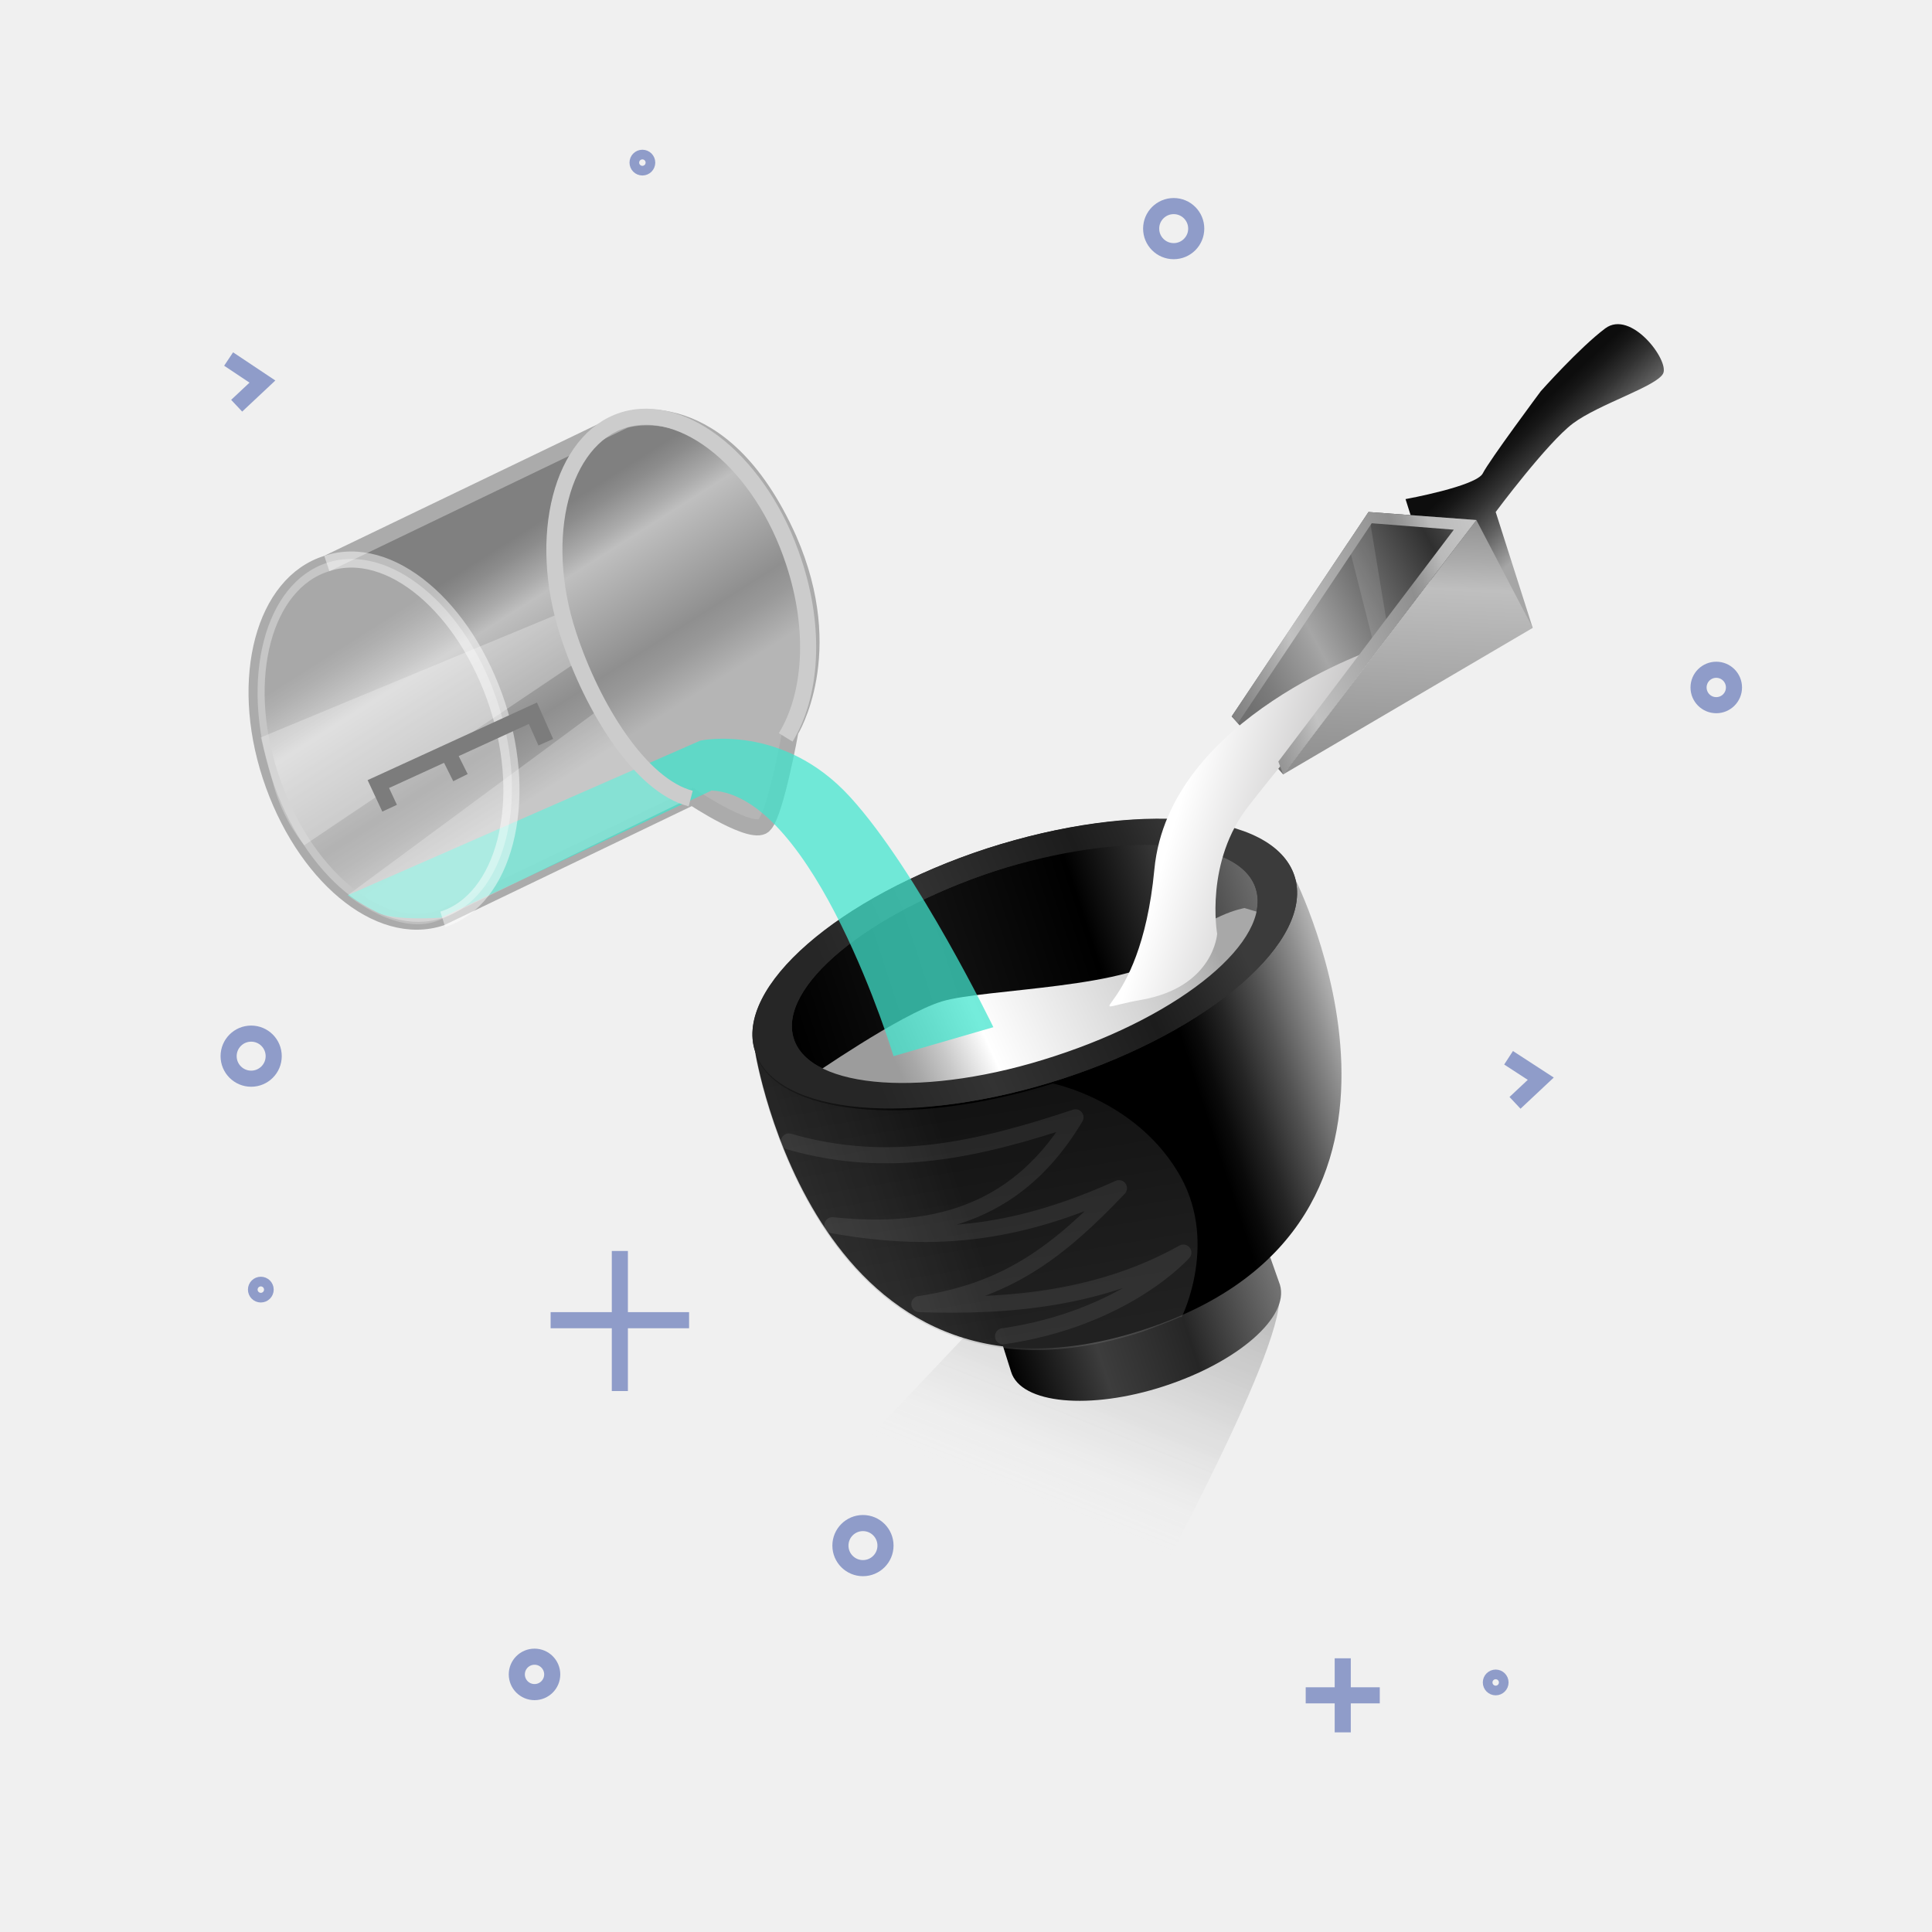
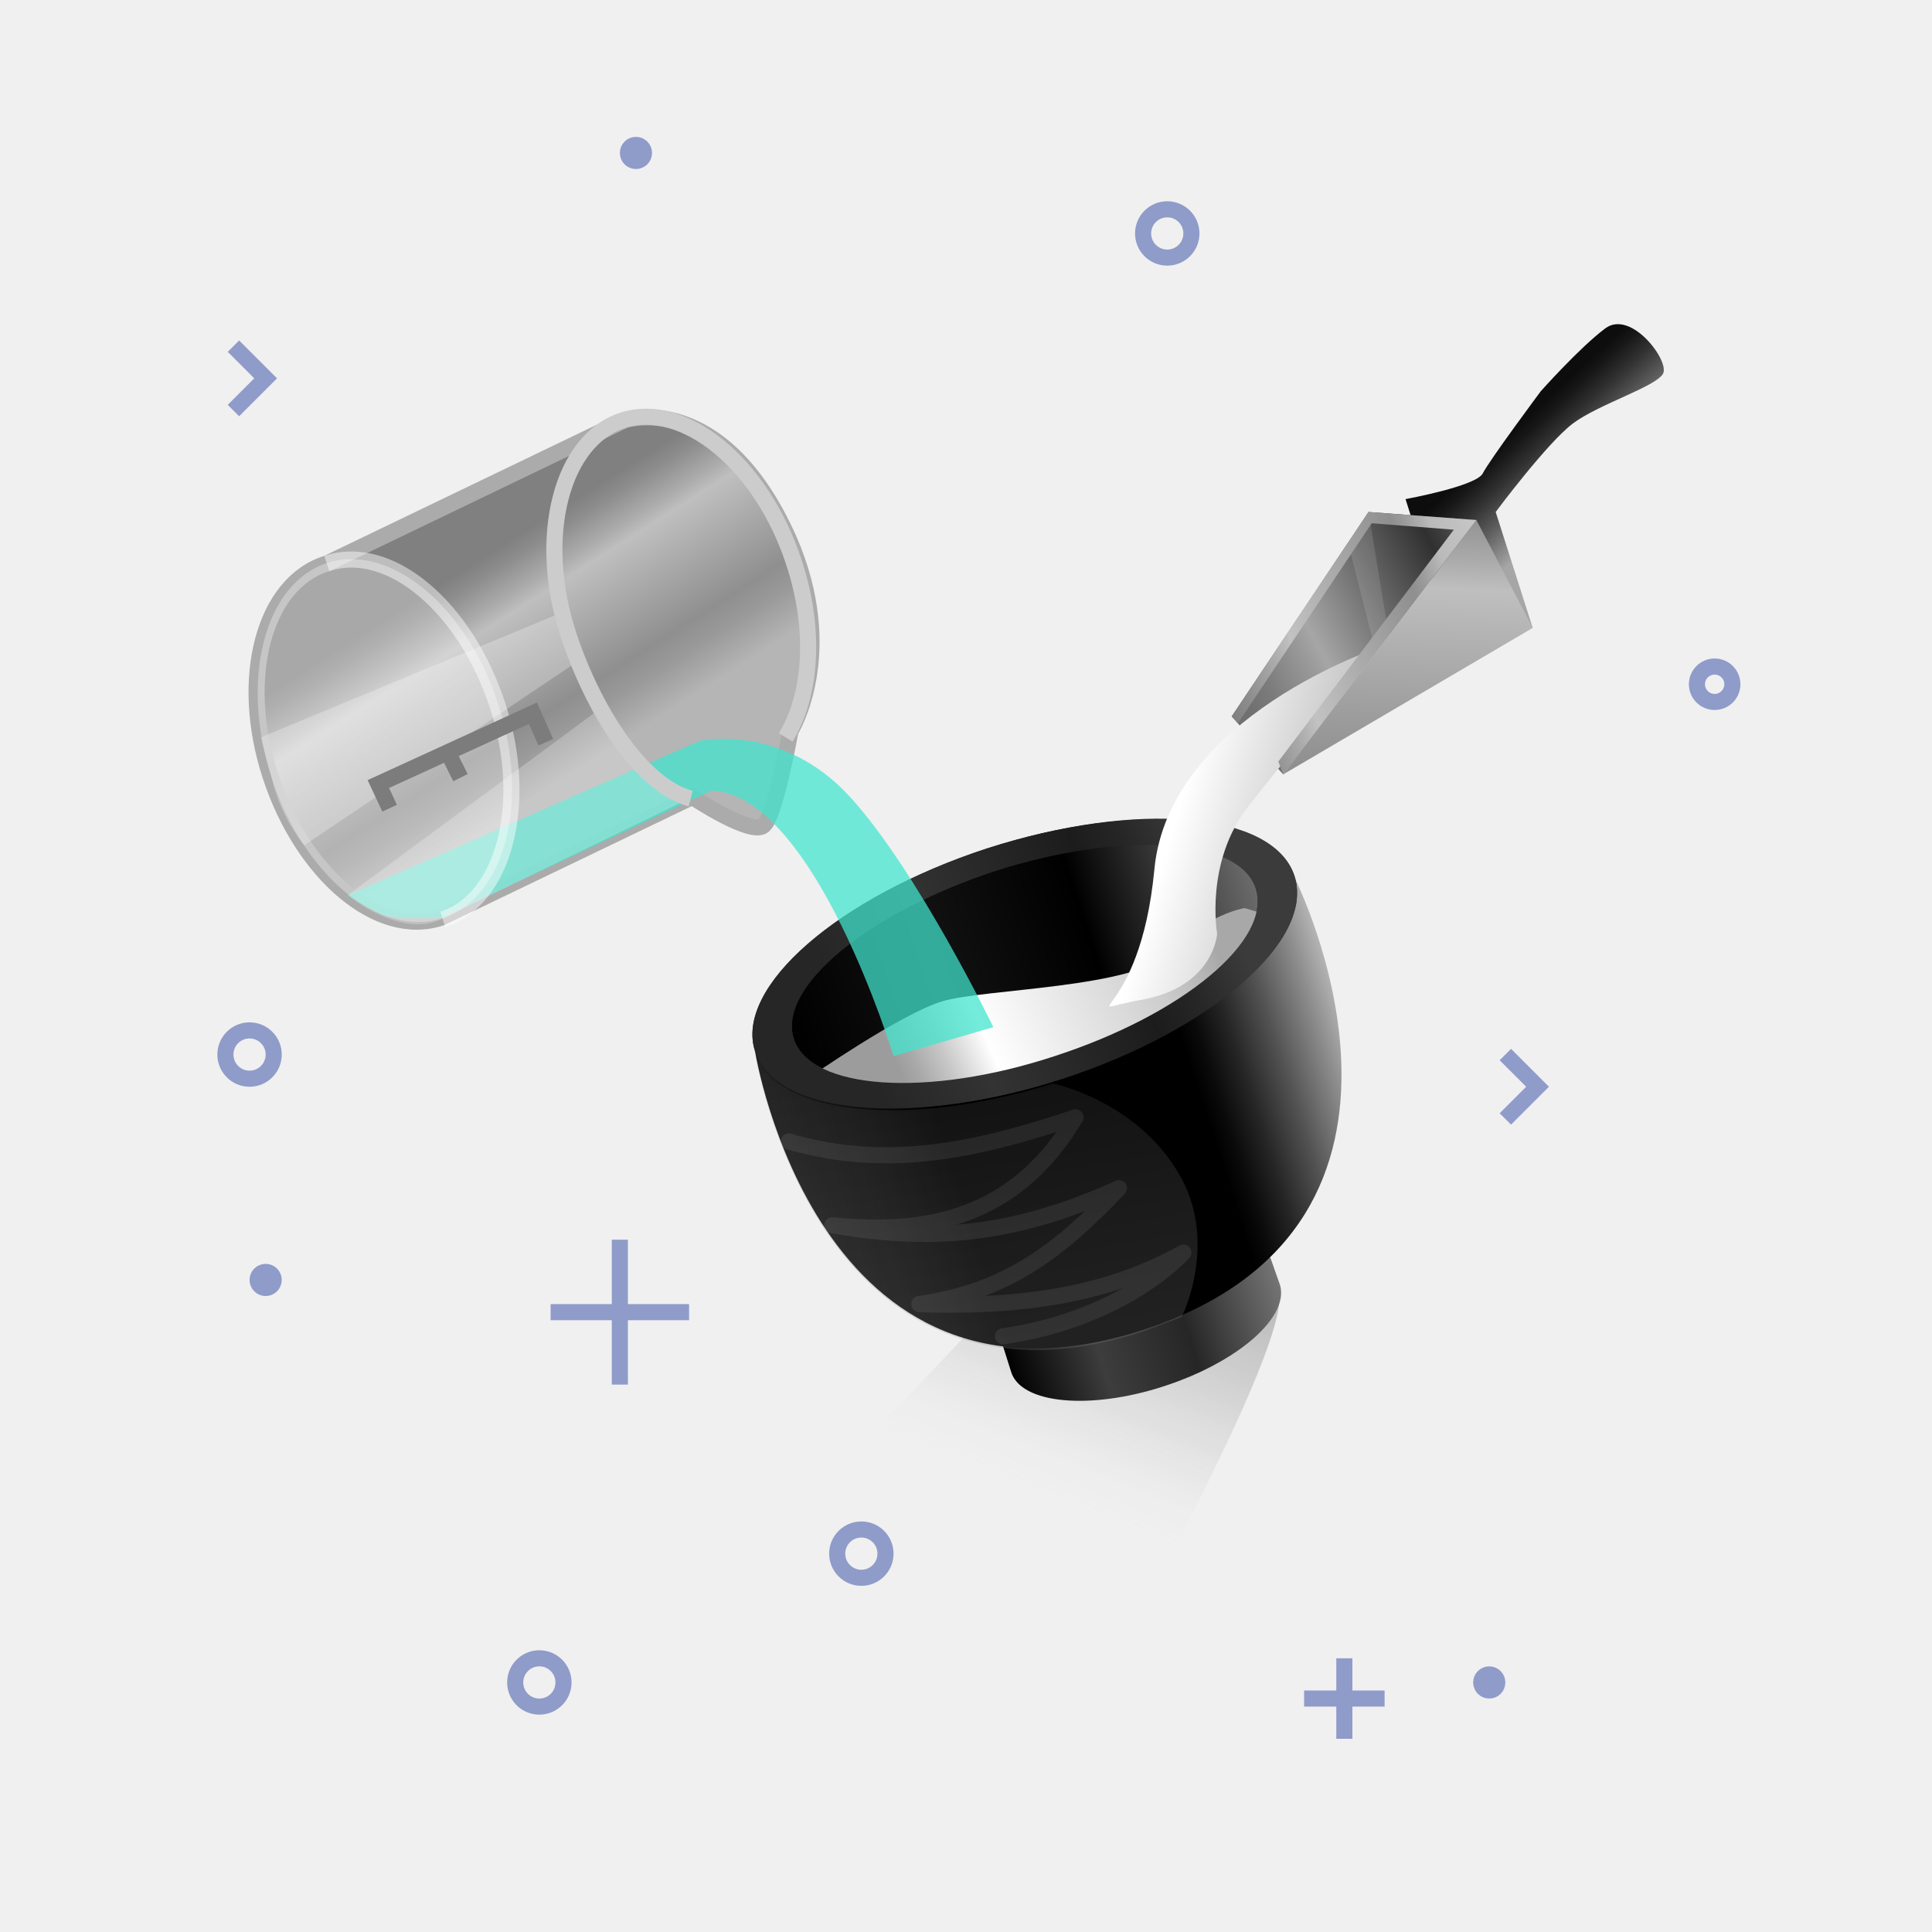
<svg xmlns="http://www.w3.org/2000/svg" version="1.1" viewBox="0 0 120 120">
  <style type="text/css">
	.st0{fill:url(#SVGID_1_);}
	.st1{fill:url(#SVGID_2_);}
	.st2{fill:url(#SVGID_3_);}
- 	.st3{opacity:0.24;fill:url(#SVGID_4_);}
+ 	.st3{opacity:0.24;fill:url(#SVGID_4_);enable-background:new;}
	.st4{fill:url(#SVGID_5_);}
	.st5{fill:url(#SVGID_6_);}
	.st6{fill:url(#SVGID_7_);}
	.st7{fill:url(#SVGID_8_);}
	.st8{fill:url(#SVGID_9_);stroke:#ABABAB;stroke-miterlimit:10;}
- 	.st9{opacity:0.73;fill:#41E5CD;}
- 	.st10{opacity:0.27;fill:#FFFFFF;}
- 	.st11{opacity:0.24;fill:#FFFFFF;}
- 	.st12{opacity:0.32;fill:#FFFFFF;}
- 	.st13{opacity:0.48;fill:none;stroke:#FFFFFF;stroke-miterlimit:10;}
+ 	.st9{opacity:0.73;fill:#41E5CD;enable-background:new;}
+ 	.st10{opacity:0.27;fill:#FFFFFF;enable-background:new;}
+ 	.st11{opacity:0.24;fill:#FFFFFF;enable-background:new;}
+ 	.st12{opacity:0.32;fill:#FFFFFF;enable-background:new;}
+ 	.st13{opacity:0.48;fill:none;stroke:#FFFFFF;stroke-miterlimit:10;enable-background:new;}
	.st14{fill:url(#SVGID_10_);}
- 	.st15{opacity:8.000000e-02;fill:none;stroke:#FFFFFF;stroke-linecap:round;stroke-linejoin:round;stroke-miterlimit:10;}
+ 	.st15{opacity:8.000000e-02;fill:none;stroke:#FFFFFF;stroke-linecap:round;stroke-linejoin:round;stroke-miterlimit:10;enable-background:new;}
	.st16{fill:url(#SVGID_11_);}
	.st17{fill:url(#SVGID_12_);}
- 	.st18{opacity:0.12;fill:#FFFFFF;}
+ 	.st18{opacity:0.12;fill:#FFFFFF;enable-background:new;}
	.st19{fill:url(#SVGID_13_);}
	.st20{fill:none;stroke:#CCCCCC;stroke-miterlimit:10;}
	.st21{fill:url(#SVGID_14_);stroke:#7C7C7C;stroke-miterlimit:10;}
	.st22{fill:none;stroke:#7C7C7C;stroke-miterlimit:10;}
	.st23{fill:url(#SVGID_15_);}
	.st24{fill:none;stroke:#8F9CC9;stroke-miterlimit:10;}
</style>
-   <linearGradient id="SVGID_1_" gradientUnits="userSpaceOnUse" x1="49.058" y1="92.77" x2="62.968" y2="74.755" gradientTransform="matrix(1.0059 -0.2541 0.3015 0.9745 -15.3859 14.4412)">
+   <linearGradient id="SVGID_1_" gradientUnits="userSpaceOnUse" x1="62.119" y1="34.161" x2="76.028" y2="52.176" gradientTransform="matrix(1.0059 -0.2541 -0.3015 -0.9745 9.7277 141.4468)">
    <stop offset="0" style="stop-color:#FFFFFF;stop-opacity:0" />
    <stop offset="8.723259e-03" style="stop-color:#F9F9F9;stop-opacity:2.616978e-03" />
    <stop offset="8.689910e-02" style="stop-color:#C5C5C5;stop-opacity:2.606973e-02" />
    <stop offset="0.17" style="stop-color:#969696;stop-opacity:5.112954e-02" />
    <stop offset="0.257" style="stop-color:#6E6E6E;stop-opacity:7.721613e-02" />
    <stop offset="0.349" style="stop-color:#4C4C4C;stop-opacity:0.105" />
    <stop offset="0.445" style="stop-color:#303030;stop-opacity:0.134" />
    <stop offset="0.549" style="stop-color:#1B1B1B;stop-opacity:0.165" />
    <stop offset="0.664" style="stop-color:#0C0C0C;stop-opacity:0.199" />
    <stop offset="0.799" style="stop-color:#030303;stop-opacity:0.24" />
    <stop offset="1" style="stop-color:#000000;stop-opacity:0.3" />
  </linearGradient>
  <path class="st0" d="M71.1,99.6L46.7,97l22.2-23.5c0,0,10,5,10.5,6.7C80.3,82.9,71.1,99.6,71.1,99.6z" />
-   <linearGradient id="SVGID_2_" gradientUnits="userSpaceOnUse" x1="54.998" y1="85.55" x2="72.592" y2="85.55" gradientTransform="matrix(0.9511 -0.309 0.309 0.9511 -15.7871 21.7498)">
+   <linearGradient id="SVGID_2_" gradientUnits="userSpaceOnUse" x1="67.884" y1="43.836" x2="85.478" y2="43.836" gradientTransform="matrix(0.9511 -0.309 -0.309 -0.9511 11.9293 148.7662)">
    <stop offset="0" style="stop-color:#000000" />
    <stop offset="0.322" style="stop-color:#3D3D3D" />
    <stop offset="0.644" style="stop-color:#262626" />
    <stop offset="1" style="stop-color:#737373" />
  </linearGradient>
-   <path class="st1" d="M78.9,78.1l0.6,1.7c0.6,2-2.6,4.8-7.2,6.3c-4.6,1.5-8.9,1.1-9.5-0.9l-0.6-1.9" />
-   <linearGradient id="SVGID_3_" gradientUnits="userSpaceOnUse" x1="45.944" y1="72.747" x2="81.646" y2="72.747" gradientTransform="matrix(0.9511 -0.309 0.309 0.9511 -15.7871 21.7498)">
+   <path class="st1" d="M78.9,78.1l0.6,1.7c0.6,2-2.6,4.8-7.2,6.3s-8.9,1.1-9.5-0.9l-0.6-1.9" />
+   <linearGradient id="SVGID_3_" gradientUnits="userSpaceOnUse" x1="58.83" y1="56.624" x2="94.532" y2="56.624" gradientTransform="matrix(0.9511 -0.309 -0.309 -0.9511 11.9293 148.7662)">
    <stop offset="0" style="stop-color:#1C1C1C" />
    <stop offset="0.138" style="stop-color:#101010" />
    <stop offset="0.272" style="stop-color:#000000" />
    <stop offset="0.718" style="stop-color:#000000" />
    <stop offset="0.749" style="stop-color:#0A0A0A" />
    <stop offset="0.802" style="stop-color:#252525" />
    <stop offset="0.872" style="stop-color:#525252" />
    <stop offset="0.953" style="stop-color:#8E8E8E" />
    <stop offset="1" style="stop-color:#B5B5B5" />
  </linearGradient>
-   <path class="st2" d="M46.9,65.3c0,0,3.8,23.9,24.1,17.3c20.3-6.6,9.4-28.1,9.4-28.1" />
-   <linearGradient id="SVGID_4_" gradientUnits="userSpaceOnUse" x1="53.998" y1="93.618" x2="60.282" y2="52.355" gradientTransform="matrix(0.9511 -0.309 0.309 0.9511 -15.7871 21.7498)">
+   <path class="st2" d="M46.9,65.3c0,0,3.8,23.9,24.1,17.3s9.4-28.1,9.4-28.1" />
+   <linearGradient id="SVGID_4_" gradientUnits="userSpaceOnUse" x1="66.835" y1="35.749" x2="73.119" y2="77.013" gradientTransform="matrix(0.9511 -0.309 -0.309 -0.9511 11.9293 148.7662)">
    <stop offset="0" style="stop-color:#A8A8A8" />
    <stop offset="0.125" style="stop-color:#9C9C9C" />
    <stop offset="0.352" style="stop-color:#7C7C7C" />
    <stop offset="0.655" style="stop-color:#484848" />
    <stop offset="1" style="stop-color:#050505" />
  </linearGradient>
-   <path class="st3" d="M73.4,81.8c0,0,2.4-4.8-0.3-9.1c-2.7-4.4-7.7-5.4-7.7-5.4c-9,2.8-17.2,2-18.5-1.9c0,0,3.8,23.9,24.1,17.3  c0.8-0.3,1.6-0.6,2.3-0.9" />
-   <linearGradient id="SVGID_5_" gradientUnits="userSpaceOnUse" x1="52.329" y1="62.082" x2="76.365" y2="59.411" gradientTransform="matrix(0.9511 -0.309 0.309 0.9511 -15.7871 21.7498)">
+   <path class="st3" d="M73.4,81.8c0,0,2.4-4.8-0.3-9.1c-2.7-4.4-7.7-5.4-7.7-5.4c-9,2.8-17.2,2-18.5-1.9c0,0,3.8,23.9,24.1,17.3  C71.8,82.4,72.6,82.1,73.4,81.8" />
+   <linearGradient id="SVGID_5_" gradientUnits="userSpaceOnUse" x1="65.212" y1="67.307" x2="89.247" y2="69.977" gradientTransform="matrix(0.9511 -0.309 -0.309 -0.9511 11.9293 148.7662)">
    <stop offset="0" style="stop-color:#262626" />
    <stop offset="0.26" style="stop-color:#323232" />
    <stop offset="0.272" style="stop-color:#333333" />
    <stop offset="0.718" style="stop-color:#1C1C1C" />
    <stop offset="0.839" style="stop-color:#262626" />
    <stop offset="1" style="stop-color:#3B3B3B" />
  </linearGradient>
  <path class="st4" d="M80.4,54.4c1.3,4-5.2,9.6-14.4,12.6s-17.8,2.2-19.1-1.7s5.2-9.6,14.4-12.6C70.6,49.7,79.1,50.5,80.4,54.4z" />
-   <linearGradient id="SVGID_6_" gradientUnits="userSpaceOnUse" x1="48.714" y1="60.808" x2="78.876" y2="60.808" gradientTransform="matrix(0.9511 -0.309 0.309 0.9511 -15.7871 21.7498)">
+   <linearGradient id="SVGID_6_" gradientUnits="userSpaceOnUse" x1="61.577" y1="68.581" x2="91.745" y2="68.581" gradientTransform="matrix(0.9511 -0.309 -0.309 -0.9511 11.9293 148.7662)">
    <stop offset="0" style="stop-color:#000000" />
    <stop offset="0.322" style="stop-color:#121212" />
    <stop offset="0.644" style="stop-color:#000000" />
    <stop offset="1" style="stop-color:#6B6B6B" />
  </linearGradient>
  <path class="st5" d="M78,55.2c1,3.2-4.6,7.8-12.5,10.4s-15.2,2.1-16.2-1.1s4.6-7.8,12.5-10.4C69.7,51.6,77,52,78,55.2z" />
-   <linearGradient id="SVGID_7_" gradientUnits="userSpaceOnUse" x1="54.381" y1="65.507" x2="75.283" y2="63.185" gradientTransform="matrix(0.9511 -0.309 0.309 0.9511 -15.7871 21.7498)">
+   <linearGradient id="SVGID_7_" gradientUnits="userSpaceOnUse" x1="67.266" y1="63.864" x2="88.168" y2="66.186" gradientTransform="matrix(0.9511 -0.309 -0.309 -0.9511 11.9293 148.7662)">
    <stop offset="0" style="stop-color:#9C9C9C" />
    <stop offset="5.058507e-02" style="stop-color:#A8A8A8" />
    <stop offset="0.142" style="stop-color:#C8C8C8" />
    <stop offset="0.264" style="stop-color:#FBFBFB" />
    <stop offset="0.272" style="stop-color:#FFFFFF" />
    <stop offset="0.718" style="stop-color:#D6D6D6" />
    <stop offset="0.807" style="stop-color:#CCCCCC" />
    <stop offset="0.958" style="stop-color:#B1B1B1" />
    <stop offset="1" style="stop-color:#A8A8A8" />
  </linearGradient>
  <path class="st6" d="M50.3,66.9c0,0,5.6-3.9,8.2-4.7s12.1-0.8,14.3-3.1c2.1-2.3,4.5-2.7,4.5-2.7l2,0.6c0,0-3.3,7.5-14.2,9.4  S50.3,66.9,50.3,66.9z" />
-   <linearGradient id="SVGID_8_" gradientUnits="userSpaceOnUse" x1="52.329" y1="62.082" x2="76.365" y2="59.411" gradientTransform="matrix(0.9511 -0.309 0.309 0.9511 -15.7871 21.7498)">
+   <linearGradient id="SVGID_8_" gradientUnits="userSpaceOnUse" x1="65.212" y1="67.309" x2="89.247" y2="69.98" gradientTransform="matrix(0.9511 -0.309 -0.309 -0.9511 11.9293 148.7662)">
    <stop offset="0" style="stop-color:#262626" />
    <stop offset="0.26" style="stop-color:#323232" />
    <stop offset="0.272" style="stop-color:#333333" />
    <stop offset="0.718" style="stop-color:#1C1C1C" />
    <stop offset="0.839" style="stop-color:#262626" />
    <stop offset="1" style="stop-color:#3B3B3B" />
  </linearGradient>
-   <path class="st7" d="M61.3,52.7c-9.2,3-15.7,8.6-14.4,12.6c1.3,4,9.8,4.7,19.1,1.7c9.2-3,15.7-8.6,14.4-12.6S70.6,49.7,61.3,52.7z   M65.5,65.6c-7.9,2.6-15.2,2.1-16.2-1.1c-1-3.2,4.6-7.8,12.5-10.4S77,52,78,55.2C79,58.4,73.5,63,65.5,65.6z" />
-   <linearGradient id="SVGID_9_" gradientUnits="userSpaceOnUse" x1="38.525" y1="26.653" x2="42.085" y2="40.478" gradientTransform="matrix(0.9511 -0.309 0.309 0.9511 -15.7871 21.7498)">
+   <path class="st7" d="M61.3,52.7c-9.2,3-15.7,8.6-14.4,12.6c1.3,4,9.8,4.7,19.1,1.7c9.2-3,15.7-8.6,14.4-12.6S70.6,49.7,61.3,52.7z   M65.5,65.6c-7.9,2.6-15.2,2.1-16.2-1.1c-1-3.2,4.6-7.8,12.5-10.4S77,52,78,55.2S73.5,63,65.5,65.6z" />
+   <linearGradient id="SVGID_9_" gradientUnits="userSpaceOnUse" x1="51.426" y1="102.711" x2="54.986" y2="88.887" gradientTransform="matrix(0.9511 -0.309 -0.309 -0.9511 11.9293 148.7662)">
    <stop offset="0" style="stop-color:#808080" />
    <stop offset="7.207337e-02" style="stop-color:#8C8C8C" />
    <stop offset="0.202" style="stop-color:#ABABAB" />
    <stop offset="0.272" style="stop-color:#BFBFBF" />
    <stop offset="0.718" style="stop-color:#8F8F8F" />
    <stop offset="0.82" style="stop-color:#999999" />
    <stop offset="0.994" style="stop-color:#B4B4B4" />
    <stop offset="1" style="stop-color:#B5B5B5" />
  </linearGradient>
-   <path class="st8" d="M38.8,26.1c0,0,6-2,10.2,7.4c3.1,7.1,0.1,11.9,0.1,11.9s-0.9,5-1.6,5.8c-0.6,0.9-4.5-1.7-4.5-1.7L27.4,57  c-3.9,1.3-8.6-2.7-10.6-8.8S16.4,36.2,20.3,35L38.8,26.1z" />
-   <path class="st9" d="M21.6,55.6L43.5,46c0,0,5.1-1.1,9.3,3.5s8.9,14.3,8.9,14.3l-6.2,1.8c0,0-4.9-16.2-11.3-16.5L27.4,57  c0,0-2.9,0.2-3.9-0.3C22.5,56.2,21.6,55.6,21.6,55.6z" />
+   <path class="st8" d="M38.8,26.1c0,0,6-2,10.2,7.4c3.1,7.1,0.1,11.9,0.1,11.9s-0.9,5-1.6,5.8c-0.6,0.9-4.5-1.7-4.5-1.7L27.4,57  c-3.9,1.3-8.6-2.7-10.6-8.8s-0.4-12,3.5-13.2L38.8,26.1z" />
+   <path class="st9" d="M21.6,55.6L43.5,46c0,0,5.1-1.1,9.3,3.5s8.9,14.3,8.9,14.3l-6.2,1.8c0,0-4.9-16.2-11.3-16.5L27.4,57  c0,0-2.9,0.2-3.9-0.3S21.6,55.6,21.6,55.6z" />
  <path class="st10" d="M36,41L18.9,52.5c0,0-1.3-1.5-1.9-3.7s-0.8-3-0.8-3L35,38L36,41z" />
  <path class="st11" d="M42.4,49.8c0,0-1.8-1-3.3-3.2S37.3,44,37.3,44L21.6,55.6c0,0,3.2,2.7,5.8,1.5C30,55.8,42.4,49.8,42.4,49.8z" />
-   <ellipse transform="matrix(0.9511 -0.309 0.309 0.9511 -13.047 9.6226)" class="st12" cx="23.9" cy="46" rx="7.4" ry="11.6" />
+   <ellipse transform="matrix(0.9511 -0.309 0.309 0.9511 -13.0404 9.6347)" class="st12" cx="23.9" cy="46" rx="7.4" ry="11.6" />
  <path class="st13" d="M20.3,35c3.9-1.3,8.6,2.7,10.6,8.8s0.4,12.1-3.4,13.3" />
-   <linearGradient id="SVGID_10_" gradientUnits="userSpaceOnUse" x1="102.612" y1="38.765" x2="105.125" y2="44.106" gradientTransform="matrix(0.9511 -0.309 0.309 0.9511 -15.7871 21.7498)">
+   <linearGradient id="SVGID_10_" gradientUnits="userSpaceOnUse" x1="115.47" y1="90.582" x2="117.983" y2="85.241" gradientTransform="matrix(0.9511 -0.309 -0.309 -0.9511 11.9293 148.7662)">
    <stop offset="0" style="stop-color:#0D0D0D" />
    <stop offset="0.126" style="stop-color:#171717" />
    <stop offset="0.341" style="stop-color:#323232" />
    <stop offset="0.619" style="stop-color:#5E5E5E" />
    <stop offset="0.946" style="stop-color:#9B9B9B" />
    <stop offset="1" style="stop-color:#A6A6A6" />
  </linearGradient>
-   <path class="st14" d="M95.2,39l-2.3-7.2c0,0,3.2-4.3,4.8-5.5s5.2-2.3,5.6-3.1c0.4-0.8-2-4-3.6-2.8c-1.6,1.2-4,3.9-4,3.9  s-3.2,4.3-3.6,5.1S87.3,31,87.3,31l1.9,6L95.2,39z" />
+   <path class="st14" d="M95.2,39l-2.3-7.2c0,0,3.2-4.3,4.8-5.5s5.2-2.3,5.6-3.1c0.4-0.8-2-4-3.6-2.8s-4,3.9-4,3.9s-3.2,4.3-3.6,5.1  S87.3,31,87.3,31l1.9,6L95.2,39z" />
  <path class="st15" d="M49,70.9c6.2,1.8,11.8,0.5,17.8-1.5c-3.4,5.7-8.4,7.4-15.1,6.7c6.7,1.2,11.8,0.4,17.8-2.3  c-3.8,4-7,6.4-12.4,7.2c5.8,0.2,11.4-0.4,16.4-3.2c0,0-3.6,4.1-11.2,5.2" />
-   <linearGradient id="SVGID_11_" gradientUnits="userSpaceOnUse" x1="81.712" y1="48.712" x2="101.932" y2="44.982" gradientTransform="matrix(0.9511 -0.309 0.309 0.9511 -15.7871 21.7498)">
+   <linearGradient id="SVGID_11_" gradientUnits="userSpaceOnUse" x1="94.602" y1="80.624" x2="114.823" y2="84.354" gradientTransform="matrix(0.9511 -0.309 -0.309 -0.9511 11.9293 148.7662)">
    <stop offset="0" style="stop-color:#707070" />
    <stop offset="8.280560e-02" style="stop-color:#7C7C7C" />
    <stop offset="0.232" style="stop-color:#9C9C9C" />
    <stop offset="0.272" style="stop-color:#A6A6A6" />
    <stop offset="0.718" style="stop-color:#303030" />
    <stop offset="0.757" style="stop-color:#3B3B3B" />
    <stop offset="0.825" style="stop-color:#565656" />
    <stop offset="0.912" style="stop-color:#828282" />
    <stop offset="1" style="stop-color:#B5B5B5" />
  </linearGradient>
-   <polygon class="st16" points="79.7,48.1 76.5,44.5 85,31.8 91.7,32.3" />
-   <linearGradient id="SVGID_12_" gradientUnits="userSpaceOnUse" x1="75.901" y1="54.473" x2="102.783" y2="73.059" gradientTransform="matrix(0.9511 -0.309 0.309 0.9511 -15.7871 21.7498)">
+   <polygon class="st16" points="79.7,48.1 76.5,44.5 85,31.8 91.7,32.3 " />
+   <linearGradient id="SVGID_12_" gradientUnits="userSpaceOnUse" x1="88.773" y1="74.867" x2="115.655" y2="56.281" gradientTransform="matrix(0.9511 -0.309 -0.309 -0.9511 11.9293 148.7662)">
    <stop offset="0" style="stop-color:#FFFFFF" />
    <stop offset="0.937" style="stop-color:#312D2E" />
    <stop offset="1" style="stop-color:#000000" />
  </linearGradient>
  <path class="st17" d="M85.7,40.2c0,0-13.1,4.3-14,13.8s-5.3,8.9-0.8,8.1s4.7-4.1,4.7-4.1s-0.8-4.5,2-8  C80.4,46.4,85.7,40.2,85.7,40.2z" />
-   <polygon class="st18" points="85.5,40.7 83.7,33.6 85,31.8 86.4,40.3" />
-   <linearGradient id="SVGID_13_" gradientUnits="userSpaceOnUse" x1="96.325" y1="39.488" x2="87.423" y2="63.471" gradientTransform="matrix(0.9511 -0.309 0.309 0.9511 -15.7871 21.7498)">
+   <polygon class="st18" points="85.5,40.7 83.7,33.6 85,31.8 86.4,40.3 " />
+   <linearGradient id="SVGID_13_" gradientUnits="userSpaceOnUse" x1="109.21" y1="89.872" x2="100.308" y2="65.889" gradientTransform="matrix(0.9511 -0.309 -0.309 -0.9511 11.9293 148.7662)">
    <stop offset="0" style="stop-color:#808080" />
    <stop offset="7.207337e-02" style="stop-color:#8C8C8C" />
    <stop offset="0.202" style="stop-color:#ABABAB" />
    <stop offset="0.272" style="stop-color:#BFBFBF" />
    <stop offset="0.718" style="stop-color:#8F8F8F" />
    <stop offset="0.82" style="stop-color:#999999" />
    <stop offset="0.994" style="stop-color:#B4B4B4" />
    <stop offset="1" style="stop-color:#B5B5B5" />
  </linearGradient>
-   <polygon class="st19" points="79.7,48.1 95.2,39 91.7,32.3" />
+   <polygon class="st19" points="79.7,48.1 95.2,39 91.7,32.3 " />
  <path class="st20" d="M42.9,49.6c-3.1-0.8-6.1-5.6-7.6-10.2c-2-6.1-0.4-12.1,3.4-13.3s8.6,2.7,10.6,8.8c1.4,4.2,1.1,8.3-0.5,10.9" />
-   <linearGradient id="SVGID_14_" gradientUnits="userSpaceOnUse" x1="54.294" y1="42.55" x2="54.294" y2="42.55" gradientTransform="matrix(0.9511 -0.309 0.309 0.9511 -15.7871 21.7498)">
+   <linearGradient id="SVGID_14_" gradientUnits="userSpaceOnUse" x1="67.193" y1="86.85" x2="67.193" y2="86.85" gradientTransform="matrix(0.9511 -0.309 -0.309 -0.9511 11.9293 148.7662)">
    <stop offset="0" style="stop-color:#808080" />
    <stop offset="7.207337e-02" style="stop-color:#8C8C8C" />
    <stop offset="0.202" style="stop-color:#ABABAB" />
    <stop offset="0.272" style="stop-color:#BFBFBF" />
    <stop offset="0.718" style="stop-color:#8F8F8F" />
    <stop offset="0.82" style="stop-color:#999999" />
    <stop offset="0.994" style="stop-color:#B4B4B4" />
    <stop offset="1" style="stop-color:#B5B5B5" />
  </linearGradient>
  <path class="st21" d="M49,45.4" />
  <polyline class="st22" points="33.9,46.1 33.1,44.3 23.5,48.7 24.2,50.2 " />
  <line class="st22" x1="27.8" y1="46.7" x2="28.6" y2="48.3" />
-   <linearGradient id="SVGID_15_" gradientUnits="userSpaceOnUse" x1="80.761" y1="47.612" x2="98.984" y2="47.612" gradientTransform="matrix(0.9511 -0.309 0.309 0.9511 -15.7871 21.7498)">
+   <linearGradient id="SVGID_15_" gradientUnits="userSpaceOnUse" x1="93.647" y1="81.729" x2="111.873" y2="81.729" gradientTransform="matrix(0.9511 -0.309 -0.309 -0.9511 11.9293 148.7662)">
    <stop offset="0" style="stop-color:#808080" />
    <stop offset="6.986227e-02" style="stop-color:#8C8C8C" />
    <stop offset="0.196" style="stop-color:#ABABAB" />
    <stop offset="0.272" style="stop-color:#C2C2C2" />
    <stop offset="0.718" style="stop-color:#8F8F8F" />
    <stop offset="0.759" style="stop-color:#999999" />
    <stop offset="0.83" style="stop-color:#B4B4B4" />
    <stop offset="0.844" style="stop-color:#BABABA" />
    <stop offset="1" style="stop-color:#C7C7C7" />
  </linearGradient>
-   <polygon class="st23" points="76.9,44.9 85.2,32.5 90.3,32.9 79.4,47.3 79.7,48.1 91.7,32.3 85,31.8 76.5,44.5" />
-   <line class="st24" x1="34.2" y1="82" x2="42.8" y2="82" />
-   <line class="st24" x1="38.5" y1="86.4" x2="38.5" y2="77.7" />
-   <line class="st24" x1="81.1" y1="105.3" x2="85.7" y2="105.3" />
-   <line class="st24" x1="83.4" y1="107.6" x2="83.4" y2="103" />
-   <circle class="st24" cx="106.6" cy="42.7" r="1.1" />
-   <circle class="st24" cx="33.2" cy="104" r="1.1" />
-   <circle class="st24" cx="72.9" cy="14.2" r="1.4" />
-   <circle class="st24" cx="53.6" cy="96" r="1.4" />
-   <circle class="st24" cx="15.6" cy="65.6" r="1.4" />
-   <circle class="st24" cx="16.2" cy="80.1" r="0.3" />
-   <circle class="st24" cx="92.9" cy="104.5" r="0.3" />
-   <circle class="st24" cx="39.9" cy="10.1" r="0.3" />
-   <polyline class="st24" points="93.7,65.7 95.7,67 94.1,68.5" />
-   <polyline class="st24" points="14.2,22.3 16.3,23.7 14.7,25.2" />
+   <polygon class="st23" points="76.9,44.9 85.2,32.5 90.3,32.9 79.4,47.3 79.7,48.1 91.7,32.3 85,31.8 76.5,44.5 " />
+   <line class="st24" x1="34.2" y1="81.5" x2="42.8" y2="81.5" />
+   <line class="st24" x1="38.5" y1="86" x2="38.5" y2="77" />
+   <line class="st24" x1="81" y1="105.5" x2="86" y2="105.5" />
+   <line class="st24" x1="83.5" y1="108" x2="83.5" y2="103" />
+   <circle class="st24" cx="106.5" cy="42.5" r="1.1" />
+   <circle class="st24" cx="33.5" cy="104.5" r="1.5" />
+   <circle class="st24" cx="72.5" cy="14.5" r="1.5" />
+   <circle class="st24" cx="53.5" cy="96.5" r="1.5" />
+   <circle class="st24" cx="15.5" cy="65.5" r="1.5" />
+   <circle class="st24" cx="16.5" cy="79.5" r="0.5" />
+   <circle class="st24" cx="92.5" cy="104.5" r="0.5" />
+   <circle class="st24" cx="39.5" cy="9.5" r="0.5" />
+   <polyline class="st24" points="93.5,65.5 95.5,67.5 93.5,69.5 " />
+   <polyline class="st24" points="14.5,21.5 16.5,23.5 14.5,25.5 " />
</svg>
